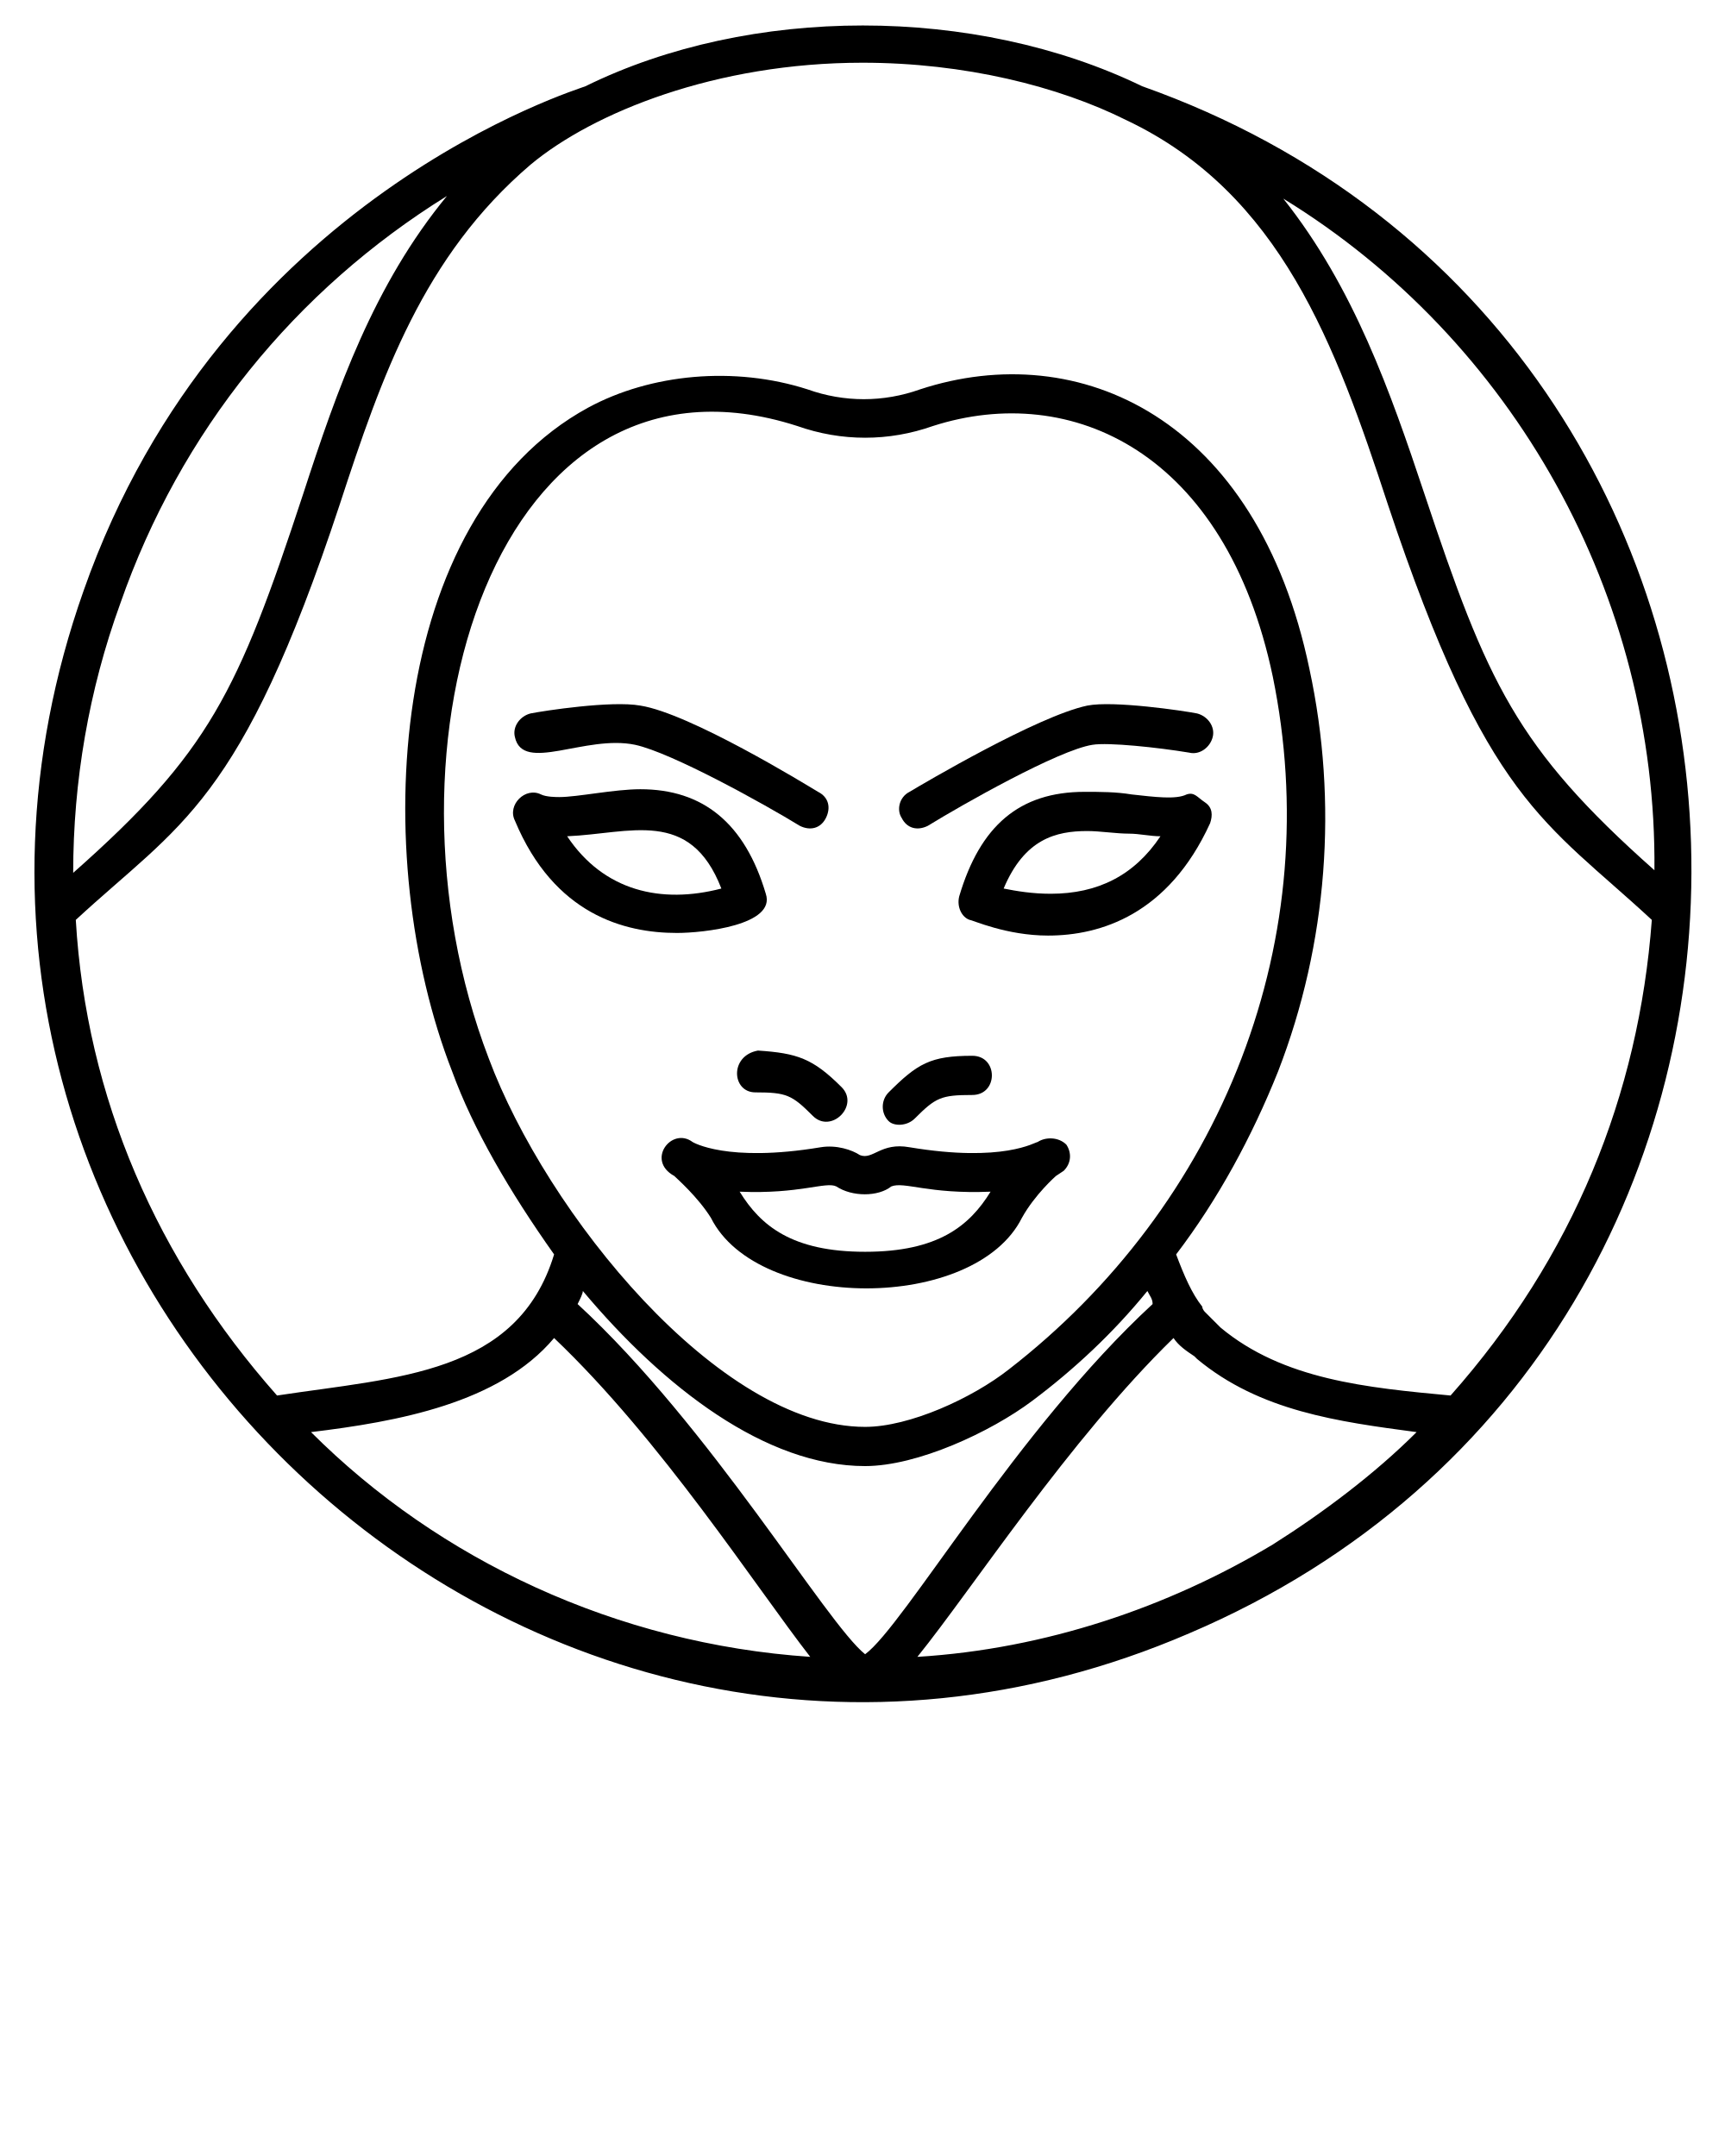
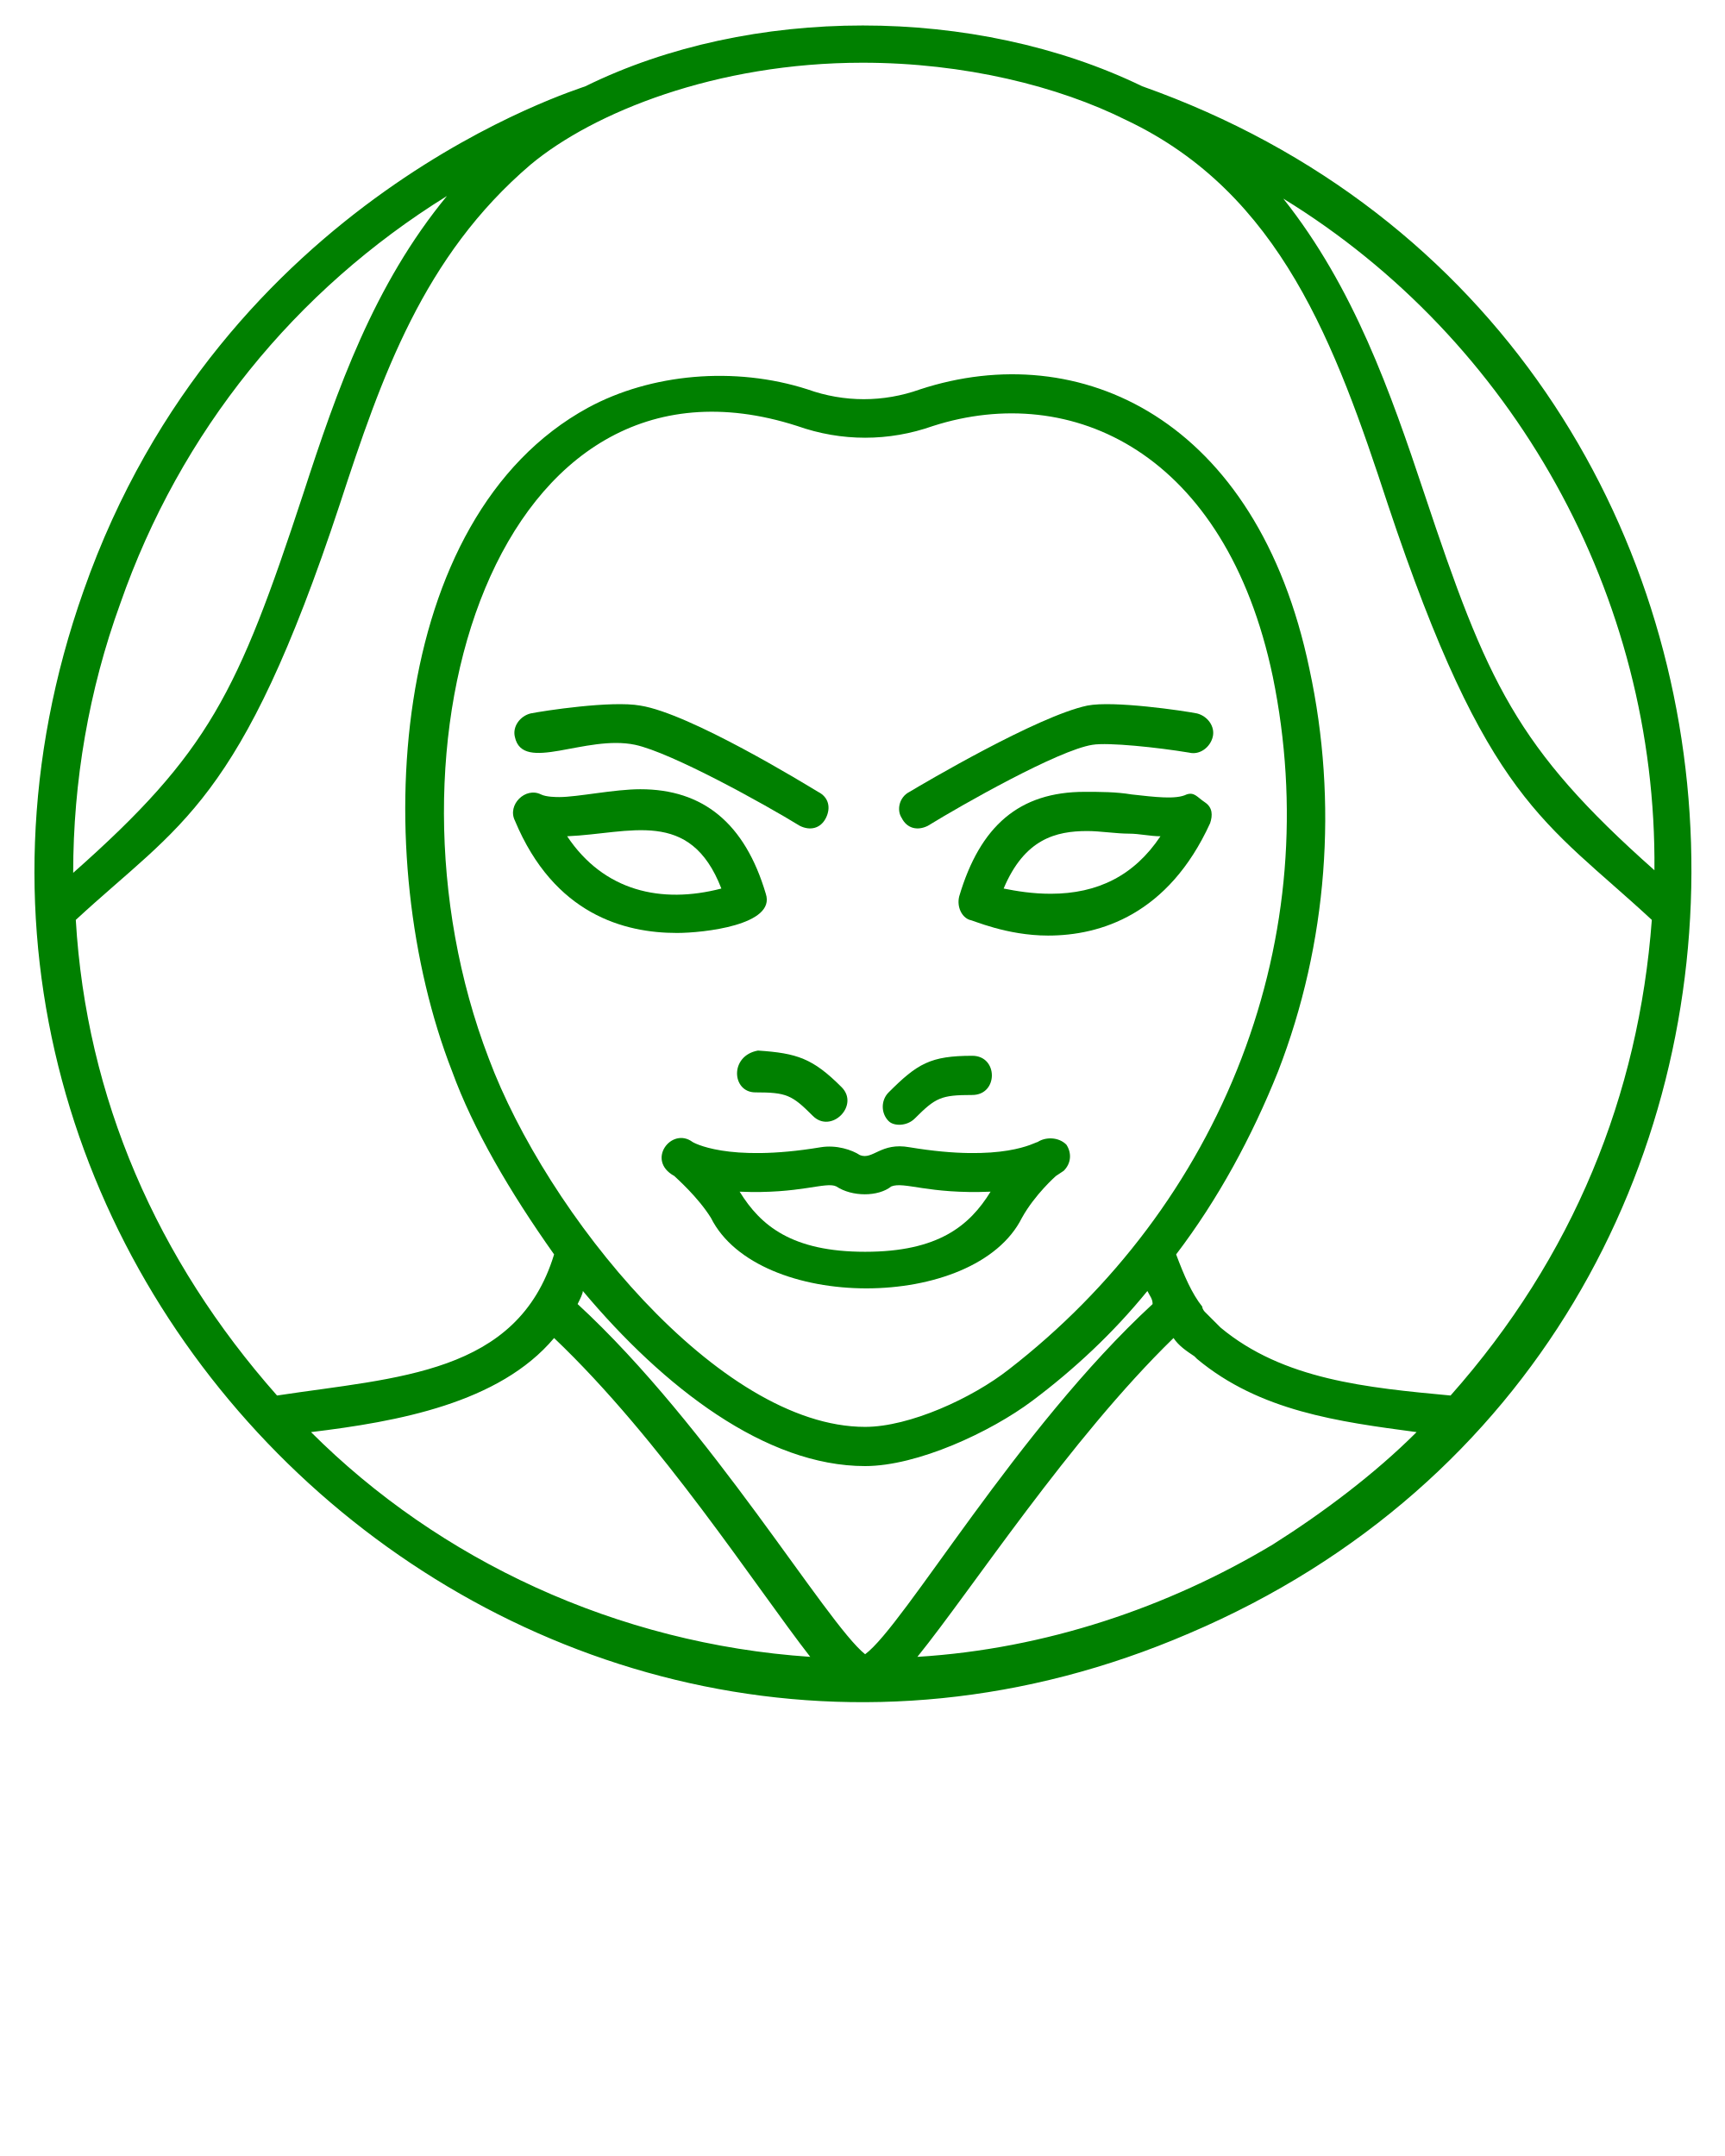
<svg xmlns="http://www.w3.org/2000/svg" version="1.1" x="0px" y="0px" viewBox="0 0 66 82.5" enable-background="new 0 0 66 66" xml:space="preserve">
+   <style>
+ path {
+     fill: green;
+ }
+ </style>
  <g>
    <path d="M43.7,3.3C43.7,3.3,43.7,3.3,43.7,3.3C43.7,3.3,43.7,3.3,43.7,3.3L43.7,3.3c-6.4-3.1-15-3.1-21.3,0l0,0   C22.2,3.4,8.5,7.5,3.2,22.6c-9.2,26,17,50.8,42.3,39.9C72,51.2,70.8,12.9,43.7,3.3z M43.1,4.6c5.9,2.8,8,8.6,10,14.7   c3.8,11.4,6,12.1,10.1,15.9c-0.5,6.7-3,12.9-7.7,18.2c-3.2-0.3-6.4-0.6-8.8-2.6c-0.2-0.2-0.4-0.4-0.6-0.6C46.1,50.2,46,50.1,46,50   c-0.4-0.5-0.7-1.2-1-2c1.6-2.1,2.9-4.5,3.9-7c1.9-4.9,2.3-10.3,1.2-15.4c-2-9.6-8.8-12.7-14.9-10.7c-1.4,0.5-2.9,0.5-4.3,0   c-2.8-0.9-6-0.6-8.4,0.7c-7.7,4.2-8.4,17.2-5.2,25.4c0.8,2.2,2.2,4.6,3.9,7c-1.4,4.6-6,4.7-10.6,5.4C6,48.2,3.3,42,2.9,35.2   c4-3.7,6.3-4.4,10.1-15.9c1.6-4.9,3.2-9.5,7.3-13c2.4-2,7.1-3.9,12.7-3.9C36.9,2.4,40.5,3.3,43.1,4.6z M21.2,51.2   c4.1,3.9,7.7,9.5,9.8,12.2c-7.4-0.5-14.2-3.7-19.1-8.6C15.2,54.4,19.1,53.7,21.2,51.2z M54.2,54.8c-1.6,1.6-3.6,3.1-5.5,4.3   c-4,2.4-8.7,4-13.6,4.3c2.1-2.6,5.8-8.3,9.8-12.2c0,0,0,0,0,0c0.2,0.3,0.5,0.5,0.8,0.7c0,0,0.1,0.1,0.1,0.1   C48.2,54,51.2,54.4,54.2,54.8z M38.6,52.4c-1.4,1.1-3.8,2.2-5.5,2.2c-5.6,0-12.2-8.2-14.4-14.1c-4.6-12,0.3-27.9,11.8-24.2   c1.7,0.6,3.5,0.6,5.2,0c5.3-1.7,11.2,1,13,9.6c1,4.9,0.6,9.9-1.2,14.6C45.7,45.2,42.6,49.3,38.6,52.4z M33.1,56.1   c2,0,4.8-1.3,6.4-2.5c1.6-1.2,3.1-2.6,4.4-4.2c0.1,0.2,0.2,0.3,0.2,0.5c-5.2,4.8-9.5,12.3-11,13.4c-1.5-1.2-5.9-8.7-11-13.4   c0.1-0.2,0.2-0.4,0.2-0.5C25.4,53.1,29.3,56.1,33.1,56.1z M4.6,23.1c2.3-6.6,6.7-12,12.5-15.6c-2.8,3.4-4.2,7.4-5.5,11.4   c-2.5,7.6-3.6,9.9-8.8,14.5C2.8,29.9,3.4,26.4,4.6,23.1z M63.3,33.3c-5.3-4.7-6.4-7.2-8.8-14.4c-1.3-3.9-2.7-7.9-5.4-11.3   C57.9,13,63.4,22.8,63.3,33.3z" />
    <path d="M35,42.8c0.8-0.8,1-0.9,2.2-0.9c1,0,1-1.5,0-1.5c-1.6,0-2.1,0.3-3.2,1.4c-0.3,0.3-0.3,0.8,0,1.1   C34.2,43.1,34.7,43.1,35,42.8z" />
    <path d="M28.9,41.8c1.2,0,1.4,0.1,2.2,0.9c0.7,0.7,1.8-0.4,1.1-1.1c-1.1-1.1-1.7-1.3-3.2-1.4C27.9,40.4,28,41.8,28.9,41.8z" />
    <path d="M39.7,43.7c-0.1,0-1.3,0.8-4.9,0.2c-1.1-0.2-1.4,0.5-1.9,0.3c-0.3-0.2-0.9-0.4-1.5-0.3c-3.6,0.6-4.9-0.2-4.9-0.2   c-0.8-0.6-1.8,0.7-0.7,1.3c0.1,0.1,0.9,0.8,1.4,1.6c1.8,3.6,10.1,3.6,11.9,0c0.5-0.9,1.3-1.6,1.3-1.6c0,0,0,0,0,0l0.3-0.2   c0,0,0,0,0,0c0,0,0,0,0,0s0,0,0,0c0,0,0,0,0,0c0,0,0,0,0,0c0,0,0,0,0,0c0,0,0,0,0,0c0,0,0,0,0,0c0,0,0,0,0,0h0   c0.3-0.3,0.3-0.7,0.1-1C40.5,43.5,40,43.5,39.7,43.7z M33.1,47.9c-2.8,0-4-1-4.8-2.3c2.3,0.1,3.3-0.4,3.7-0.2   c0.6,0.4,1.6,0.4,2.1,0c0.5-0.2,1.4,0.3,3.8,0.2C37.1,46.9,35.9,47.9,33.1,47.9z" />
    <path d="M29.3,34.2c-0.8-2.7-2.4-4-4.8-4c-1,0-2.4,0.3-3.1,0.3c-0.1,0-0.5,0-0.7-0.1c-0.6-0.3-1.3,0.4-1,1c1.5,3.6,4.2,4.3,6.2,4.3   C26.9,35.7,29.7,35.4,29.3,34.2z M21.7,32c2.4-0.1,4.7-1.1,5.9,2C25.3,34.6,23.1,34.1,21.7,32z" />
    <path d="M24.3,28.5c1.4,0.3,5,2.3,6.3,3.1c0.4,0.2,0.8,0.1,1-0.3c0.2-0.4,0.1-0.8-0.3-1c-0.5-0.3-4.9-3-6.8-3.3   c-1.1-0.2-3.7,0.2-4.2,0.3c-0.4,0.1-0.7,0.5-0.6,0.9C20,29.6,22.4,28.1,24.3,28.5z" />
    <path d="M45.4,30.4c-0.4,0.2-1.2,0.1-2.1,0c-0.6-0.1-1.2-0.1-1.8-0.1c-2.5,0-4,1.3-4.8,4c-0.1,0.4,0.1,0.8,0.4,0.9   c0.1,0,1.4,0.6,3,0.6c2,0,4.6-0.8,6.2-4.3c0.1-0.3,0.1-0.6-0.2-0.8S45.7,30.3,45.4,30.4z M40.2,34.2c-0.7,0-1.3-0.1-1.8-0.2   c0.8-1.9,2-2.2,3.2-2.2c0.5,0,1.1,0.1,1.6,0.1c0.4,0,0.8,0.1,1.2,0.1C43.4,33.5,42,34.2,40.2,34.2z" />
    <path d="M35.5,31.6c1.3-0.8,5-2.9,6.3-3.1c0.6-0.1,2.5,0.1,3.7,0.3c0.4,0.1,0.8-0.2,0.9-0.6s-0.2-0.8-0.6-0.9   c-0.5-0.1-3.2-0.5-4.2-0.3c-1.9,0.4-6.3,3-6.8,3.3c-0.4,0.2-0.5,0.7-0.3,1C34.7,31.7,35.1,31.8,35.5,31.6z" />
  </g>
</svg>
